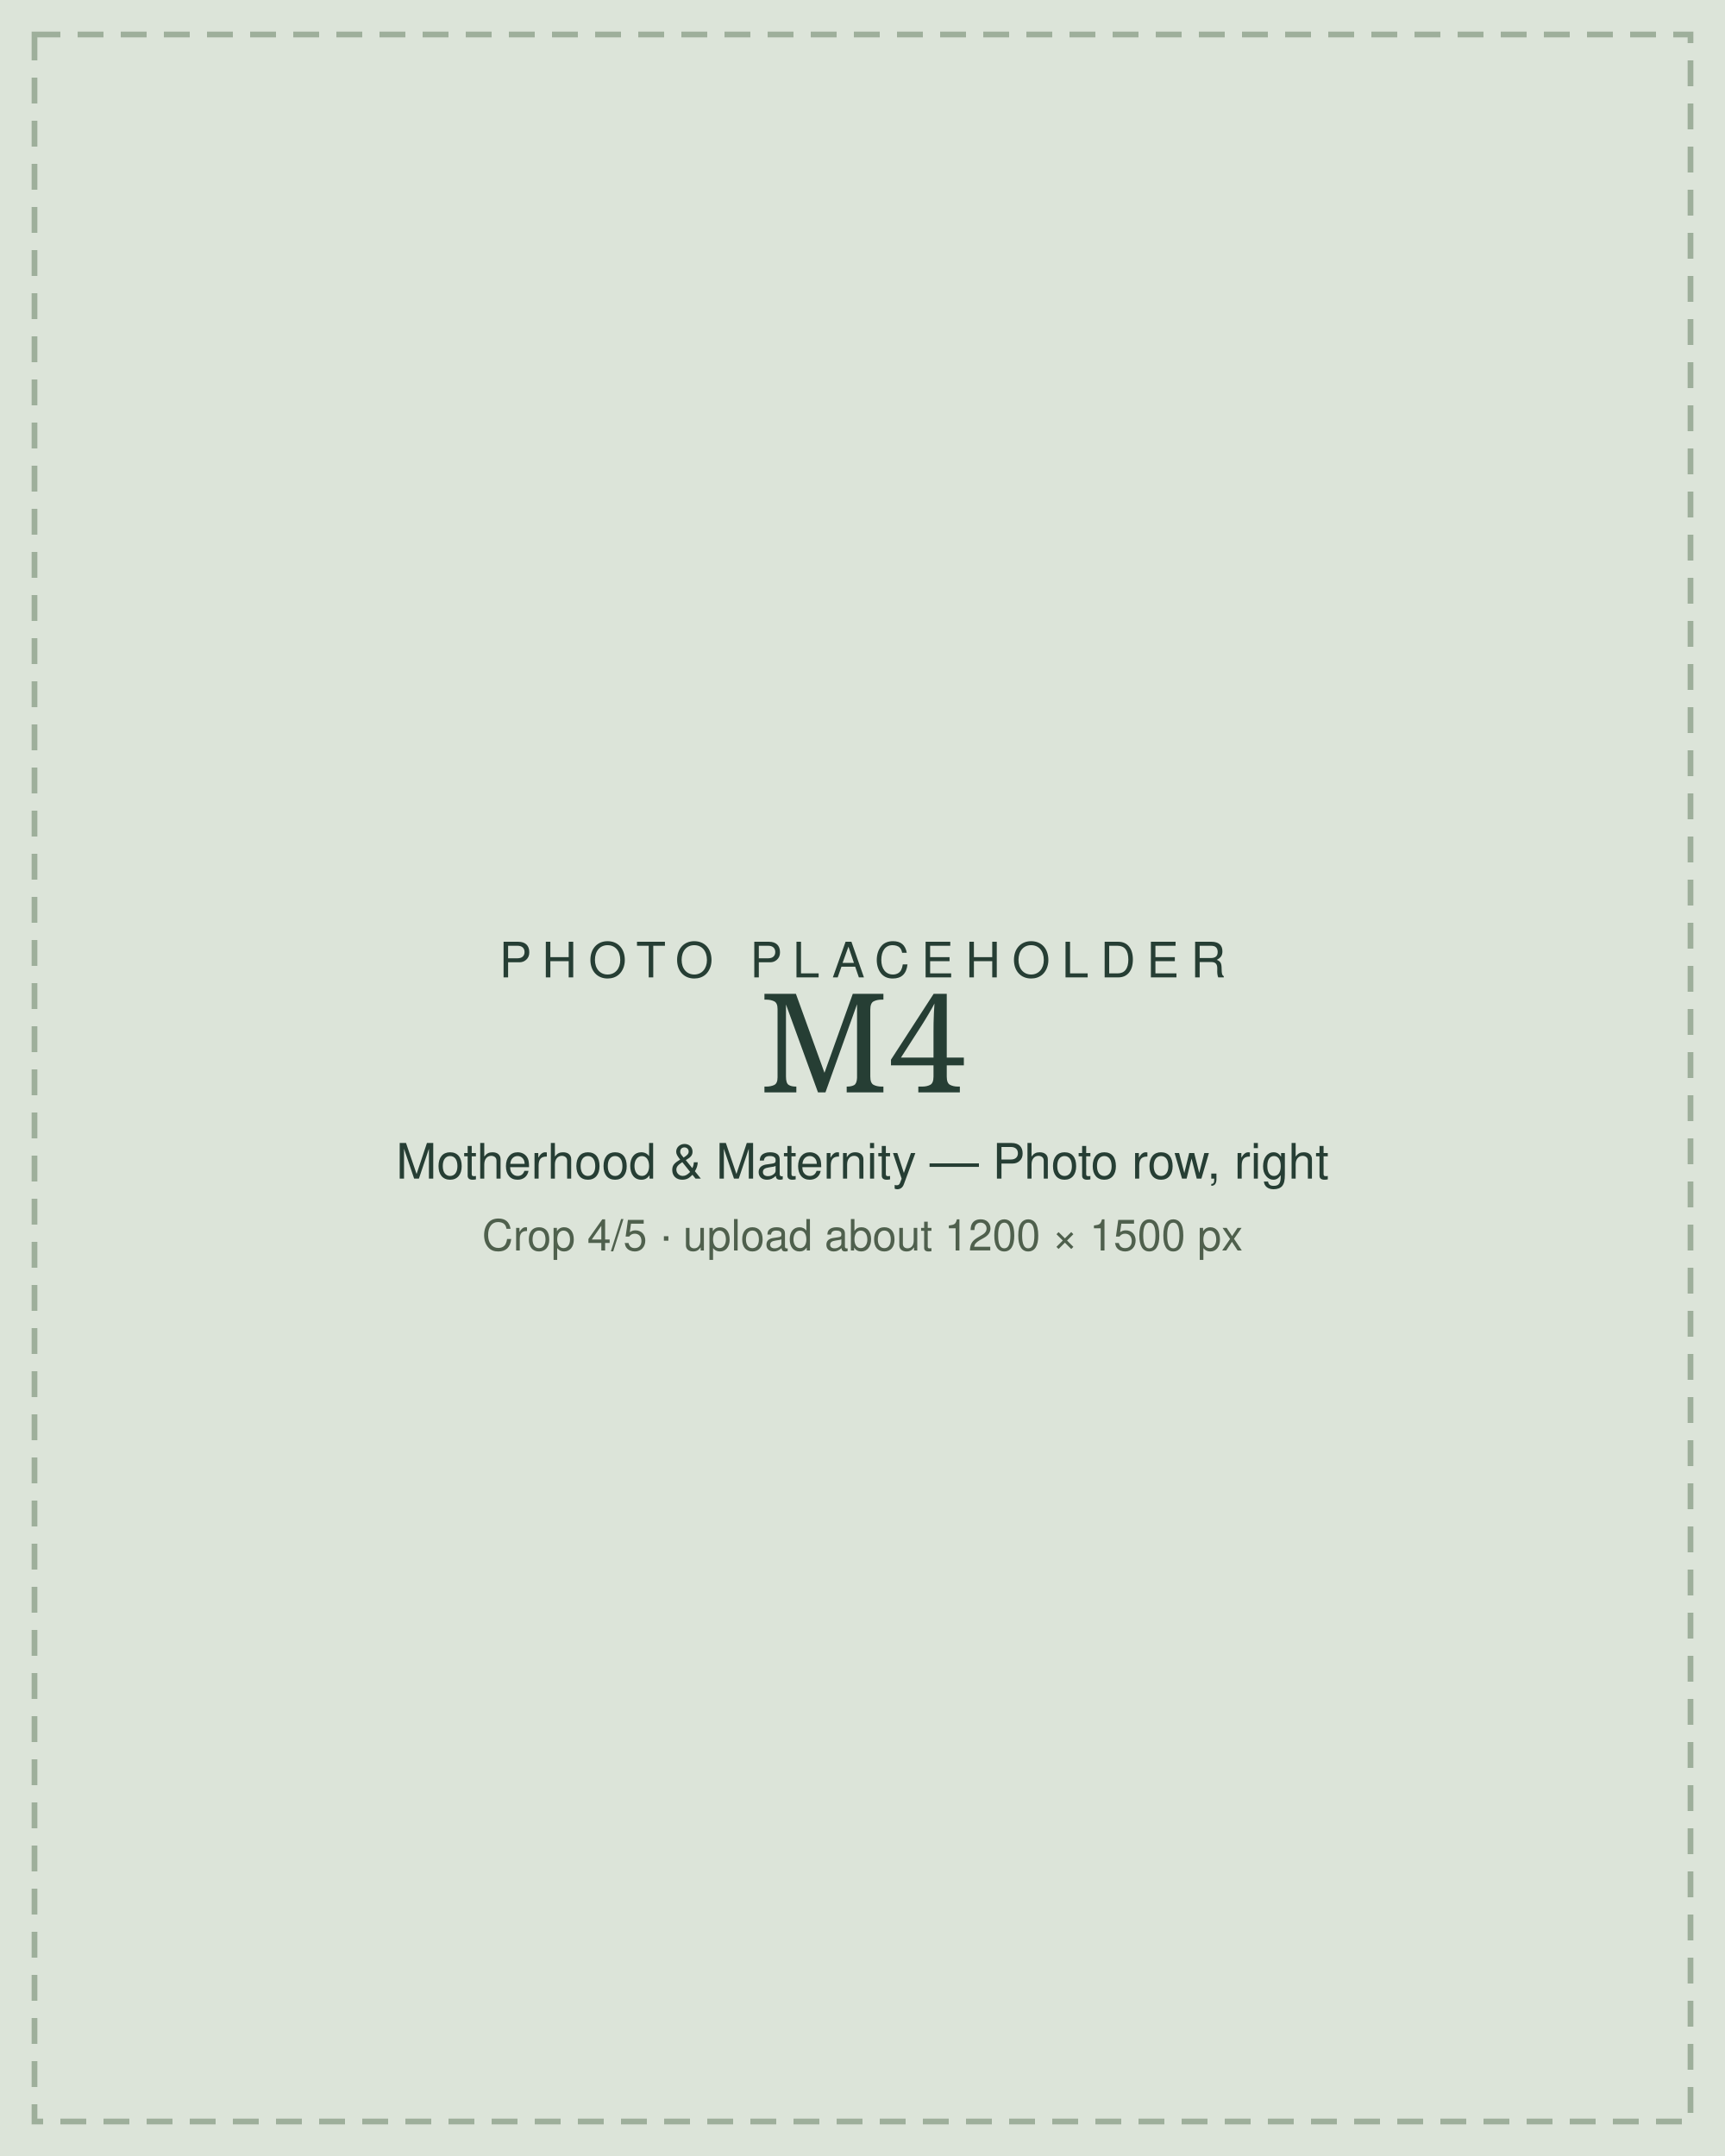
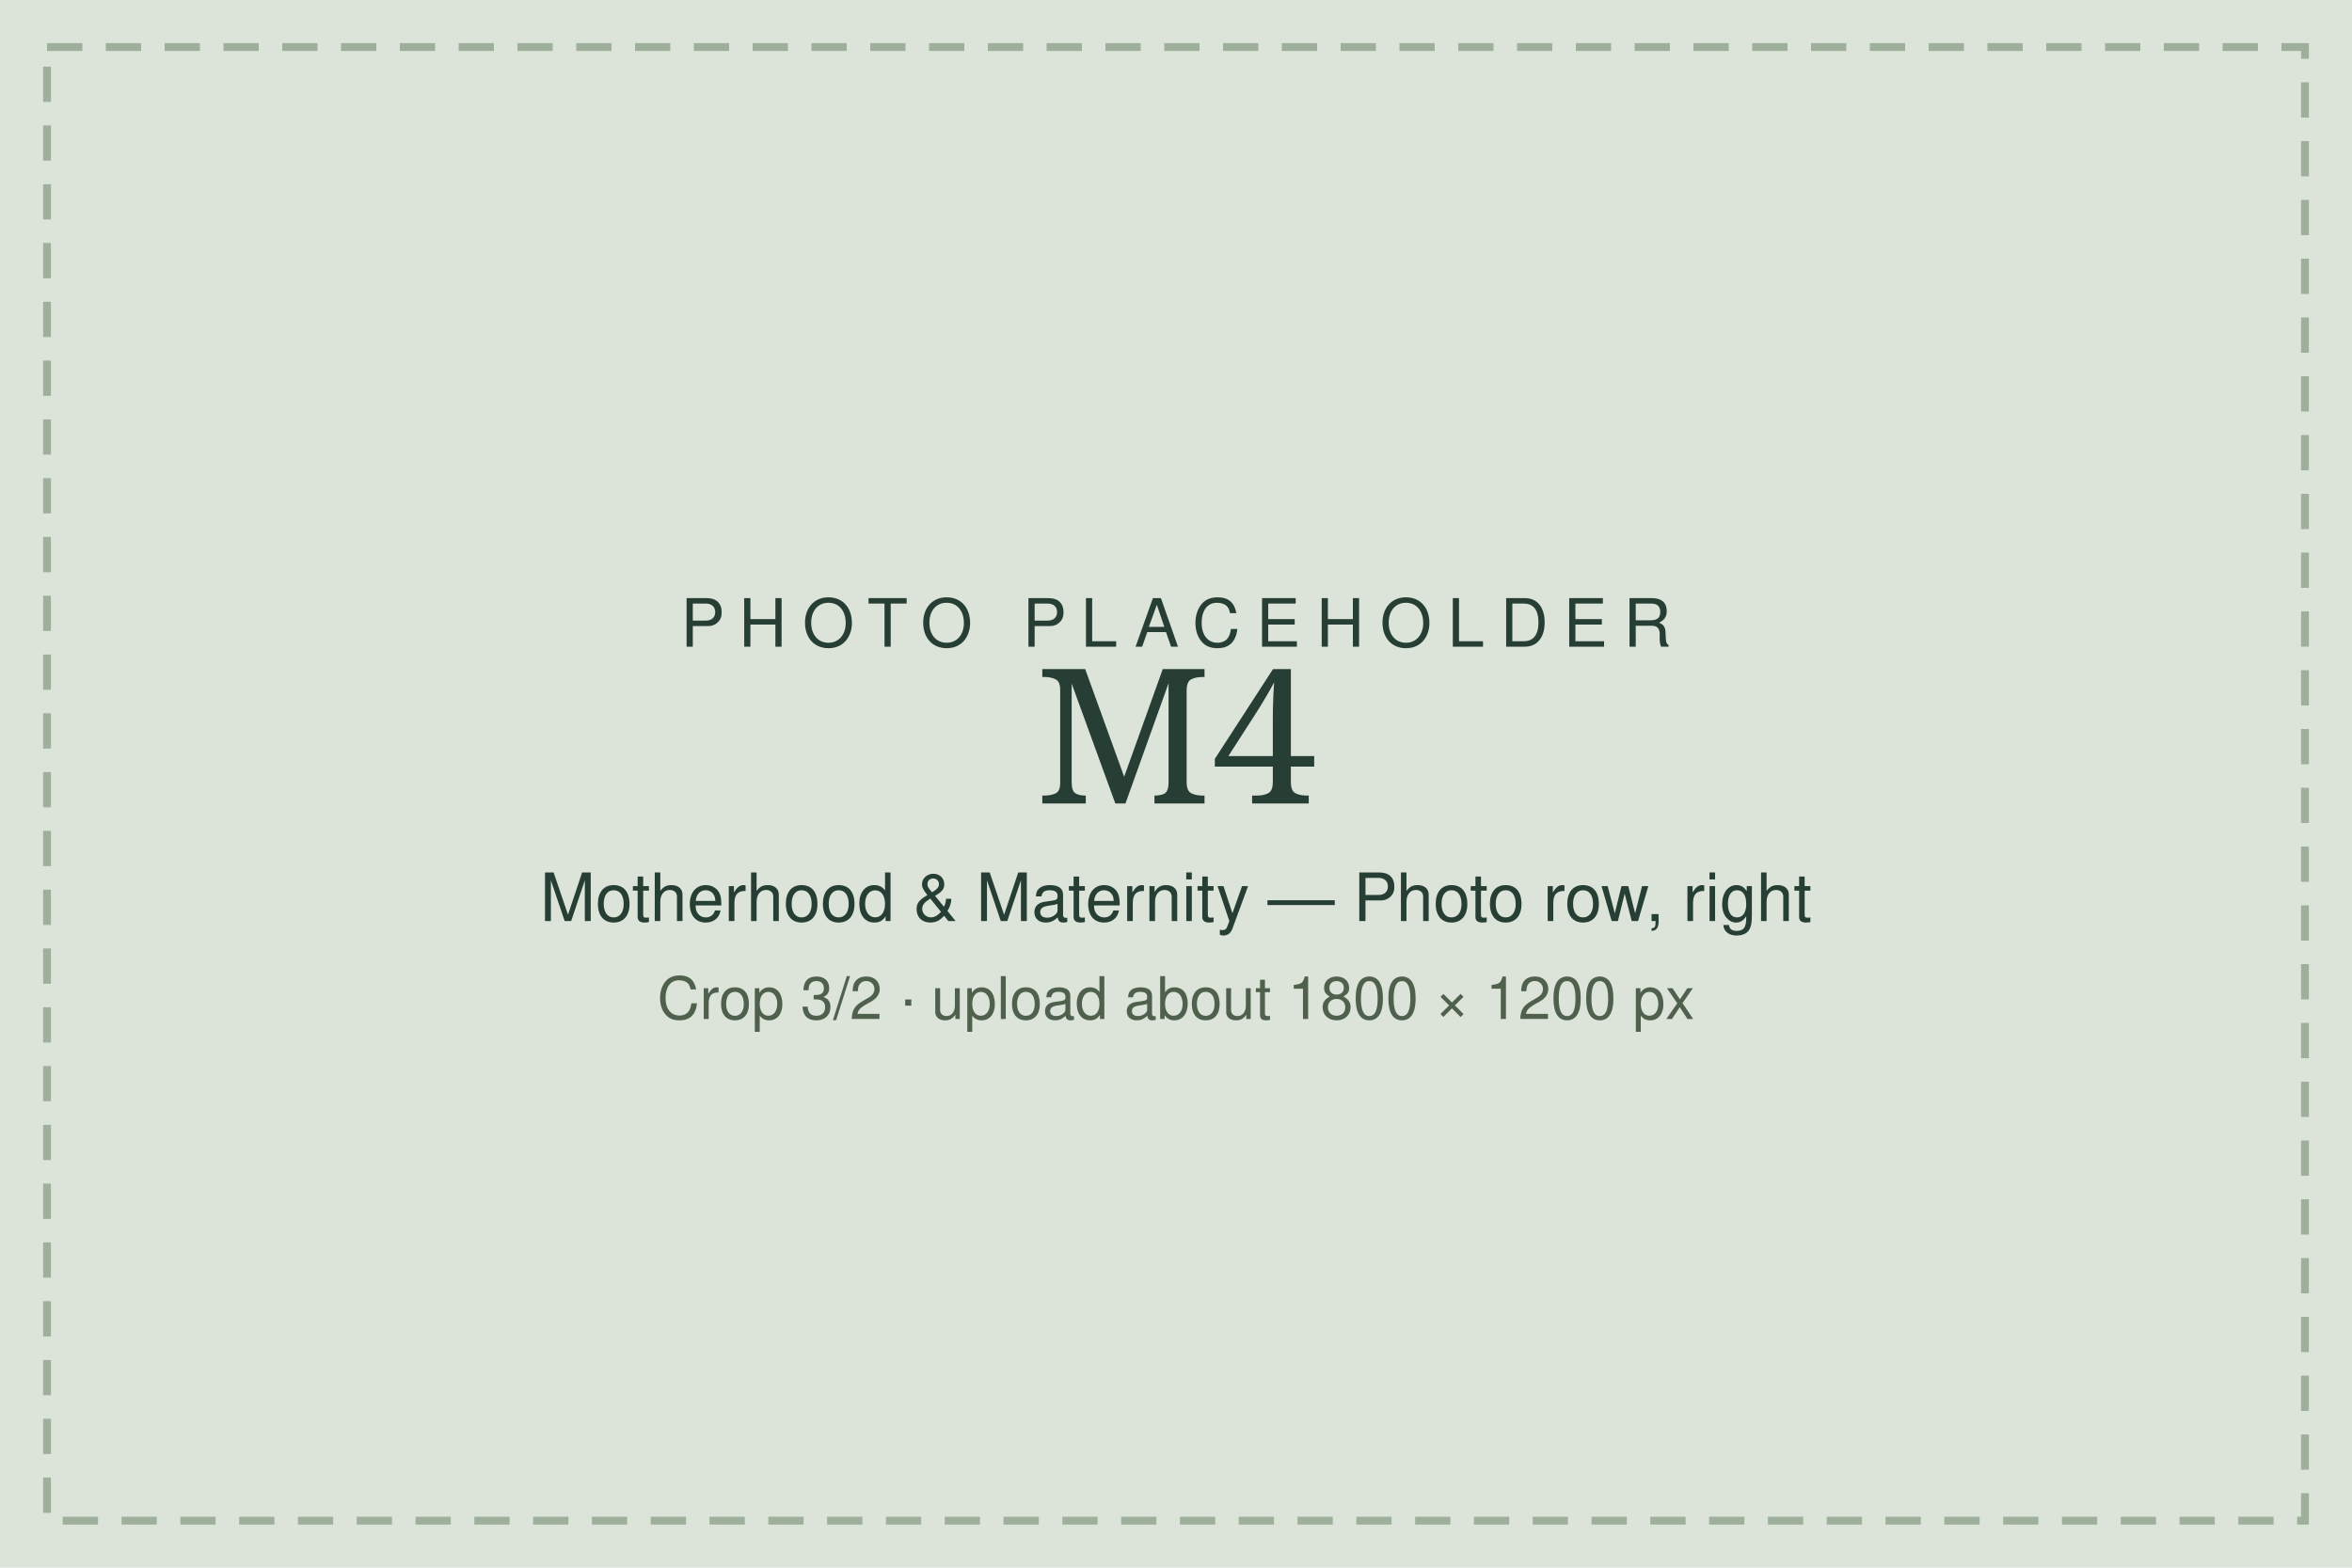
- <svg xmlns="http://www.w3.org/2000/svg" width="1200" height="1500" viewBox="0 0 1200 1500">
-   <rect width="1200" height="1500" fill="#DCE4D9" />
-   <rect x="24" y="24" width="1152" height="1452" fill="none" stroke="#9EAF9B" stroke-width="4" stroke-dasharray="18 12" />
+ <svg xmlns="http://www.w3.org/2000/svg" width="1200" height="800" viewBox="0 0 1200 800">
+   <rect width="1200" height="800" fill="#DCE4D9" />
+   <rect x="24" y="24" width="1152" height="752" fill="none" stroke="#9EAF9B" stroke-width="4" stroke-dasharray="18 12" />
  <g font-family="Helvetica, Arial, sans-serif" fill="#263E34" text-anchor="middle">
-     <text x="600" y="680" font-size="34" letter-spacing="8">PHOTO PLACEHOLDER</text>
-     <text x="600" y="760" font-size="96" font-family="Georgia, serif">M4</text>
-     <text x="600" y="820" font-size="34">Motherhood &amp; Maternity — Photo row, right</text>
-     <text x="600" y="870" font-size="30" fill="#4F604D">Crop 4/5 · upload about 1200 × 1500 px</text>
+     <text x="600" y="330" font-size="34" letter-spacing="8">PHOTO PLACEHOLDER</text>
+     <text x="600" y="410" font-size="96" font-family="Georgia, serif">M4</text>
+     <text x="600" y="470" font-size="34">Motherhood &amp; Maternity — Photo row, right</text>
+     <text x="600" y="520" font-size="30" fill="#4F604D">Crop 3/2 · upload about 1800 × 1200 px</text>
  </g>
</svg>
